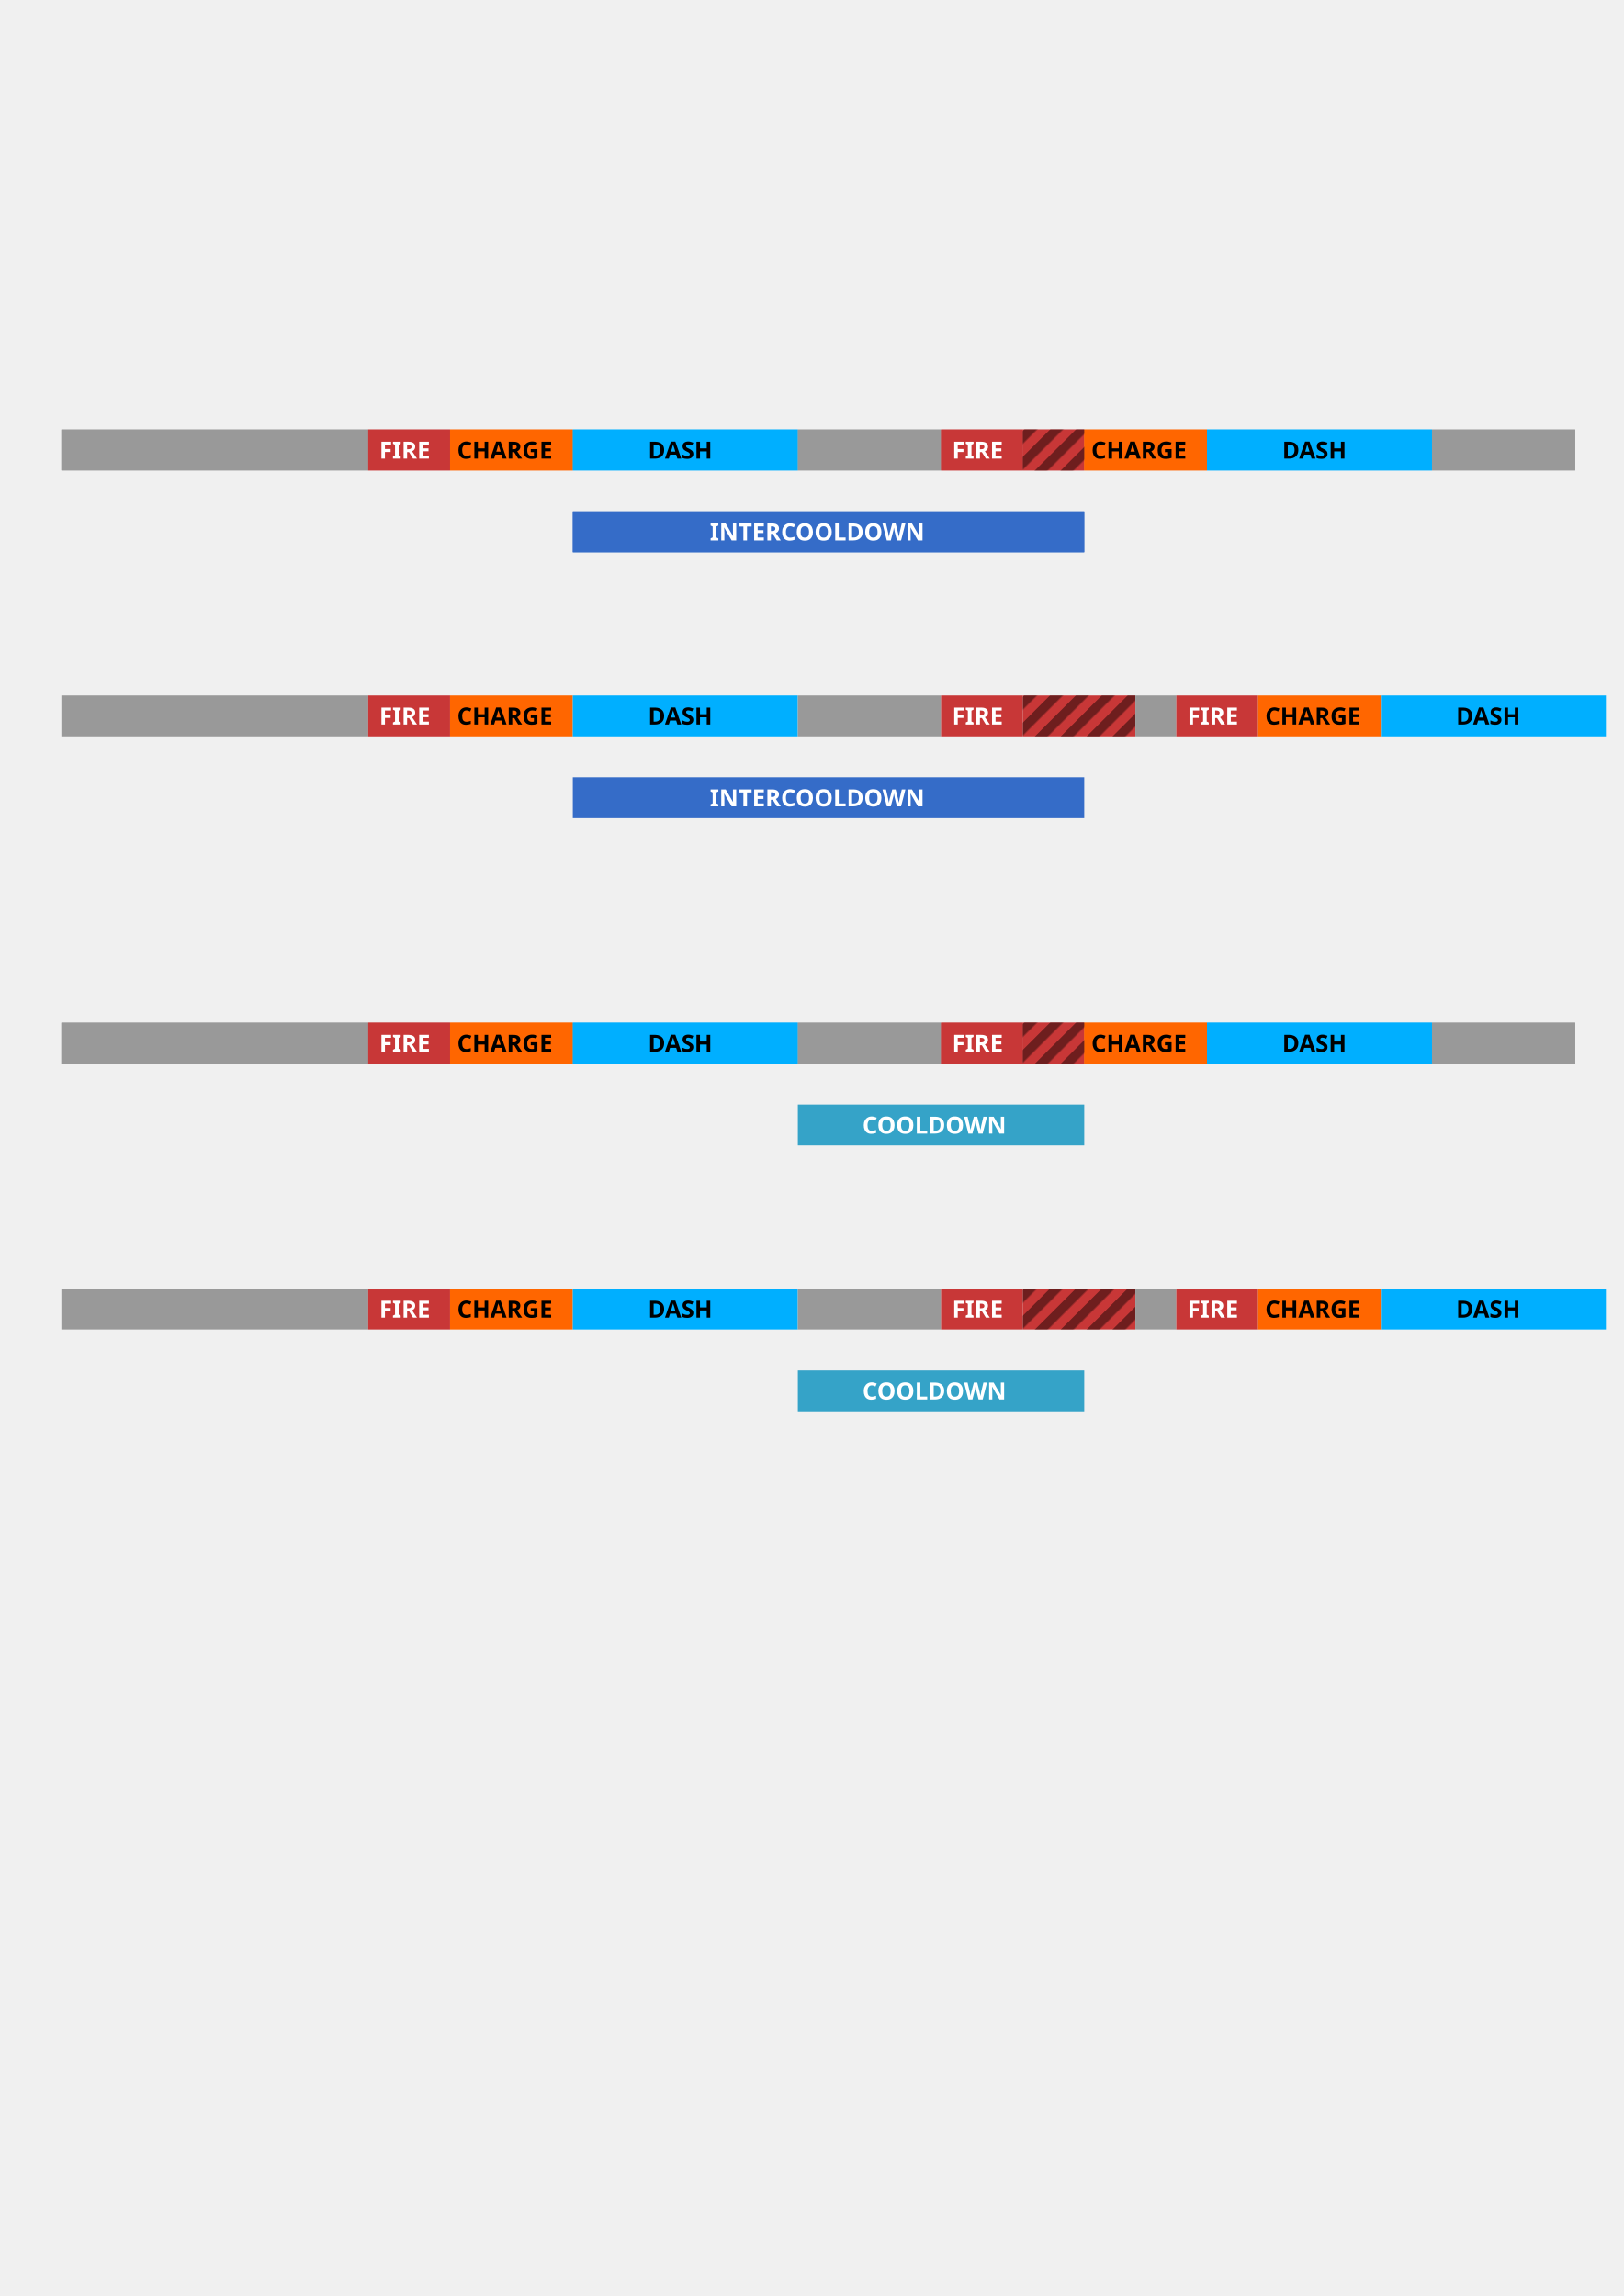
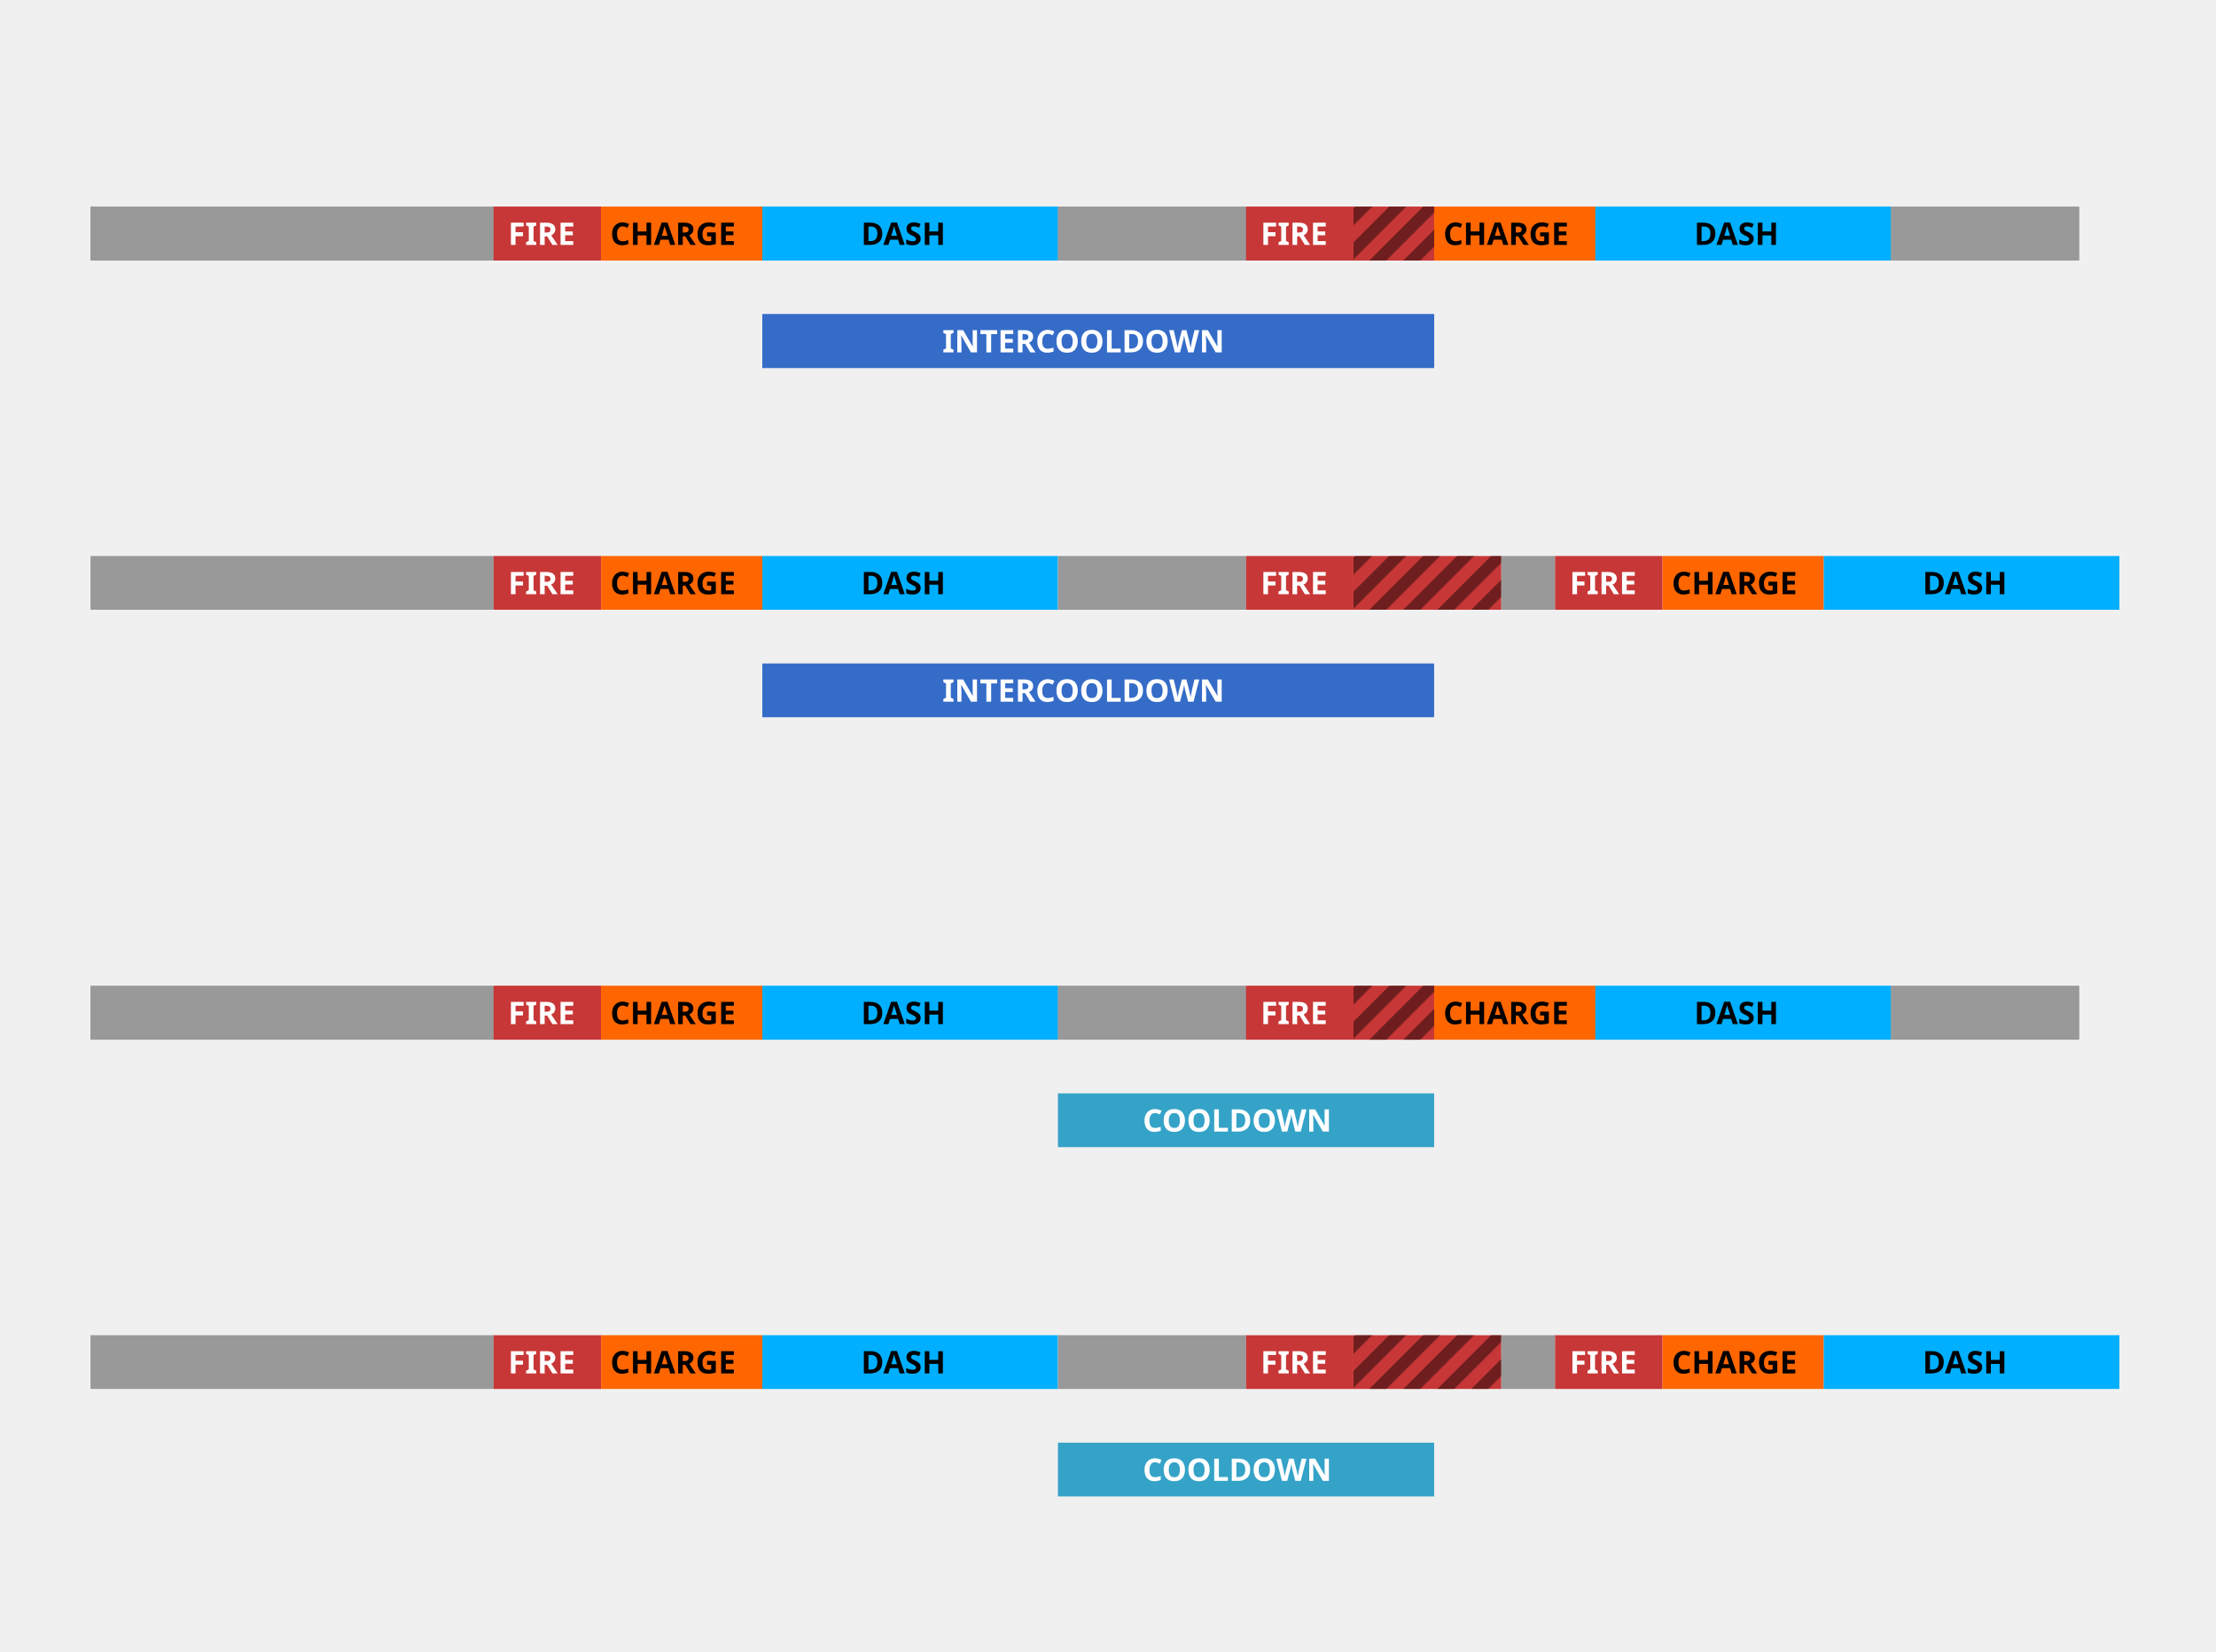
- <svg xmlns="http://www.w3.org/2000/svg" xmlns:xlink="http://www.w3.org/1999/xlink" width="210mm" height="297mm" viewBox="0 0 210 297" version="1.1" id="svg8">
+ <svg xmlns="http://www.w3.org/2000/svg" xmlns:xlink="http://www.w3.org/1999/xlink" width="218.184mm" height="162.636mm" viewBox="0 0 218.184 162.636" version="1.1" id="svg8">
  <defs id="defs2">
    <pattern xlink:href="#pattern2807" id="pattern3109" patternTransform="matrix(0.836686,0.836686,-0.836686,0.836686,127,124.3542)" />
    <pattern xlink:href="#pattern2807" id="pattern3107" patternTransform="matrix(0.836686,0.836686,-0.836686,0.836686,127,124.3542)" />
    <pattern xlink:href="#pattern2923" id="pattern3105" patternTransform="matrix(0.836686,0.836686,-0.836686,0.836686,127,158.75)" />
    <pattern xlink:href="#pattern2807" id="pattern2923" patternTransform="matrix(0.836686,0.836686,-0.836686,0.836686,127,82.02083)" />
    <pattern xlink:href="#Strips1_1" id="pattern2807" patternTransform="matrix(0.836686,0.836686,-0.836686,0.836686,127,47.625)" />
    <pattern patternUnits="userSpaceOnUse" width="2" height="1" patternTransform="translate(0,0) scale(10,10)" id="Strips1_1">
      <rect style="fill:black;stroke:none" x="0" y="-0.5" width="1" height="2" id="rect1845" />
    </pattern>
  </defs>
-   <g id="layer1">
+   <g id="layer1" transform="translate(0.9738846,-35.20584)">
    <rect style="fill:#c83737;stroke-width:8" id="rect2809" width="7.937" height="5.292" x="132.292" y="55.562" />
    <rect style="fill:#999999;stroke-width:8" id="rect835" width="39.688" height="5.292" x="7.938" y="55.562" />
    <rect style="fill:#c83737;stroke-width:8" id="rect837" width="10.583" height="5.292" x="47.625" y="55.562" />
    <rect style="fill:#ff6600;stroke-width:8" id="rect839" width="15.875" height="5.292" x="58.208" y="55.562" />
    <rect style="fill:#00afff;fill-opacity:1;stroke-width:8" id="rect841" width="29.104" height="5.292" x="74.083" y="55.562" />
    <rect style="fill:#999999;stroke-width:8" id="rect843" width="18.521" height="5.292" x="103.188" y="55.562" />
    <text xml:space="preserve" style="font-style:normal;font-weight:normal;font-size:3.058px;line-height:1.25;font-family:sans-serif;fill:#ffffff;fill-opacity:1;stroke:none;stroke-width:0.076" x="49.051" y="59.323" id="text855">
      <tspan id="tspan853" x="49.051" y="59.323" style="font-style:normal;font-variant:normal;font-weight:bold;font-stretch:normal;font-family:sans-serif;-inkscape-font-specification:'sans-serif Bold';fill:#ffffff;stroke-width:0.076">FIRE</tspan>
    </text>
-     <text xml:space="preserve" style="font-style:normal;font-weight:normal;font-size:3.058px;line-height:1.25;font-family:sans-serif;fill:#000000;fill-opacity:1;stroke:none;stroke-width:0.076;" x="59.12" y="59.323" id="text859">
-       <tspan id="tspan857" x="59.12" y="59.323" style="font-style:normal;font-variant:normal;font-weight:bold;font-stretch:normal;font-family:sans-serif;-inkscape-font-specification:'sans-serif Bold';fill:#000000;stroke-width:0.076;">CHARGE</tspan>
+     <text xml:space="preserve" style="font-style:normal;font-weight:normal;font-size:3.058px;line-height:1.25;font-family:sans-serif;fill:#000000;fill-opacity:1;stroke:none;stroke-width:0.076" x="59.12" y="59.323" id="text859">
+       <tspan id="tspan857" x="59.12" y="59.323" style="font-style:normal;font-variant:normal;font-weight:bold;font-stretch:normal;font-family:sans-serif;-inkscape-font-specification:'sans-serif Bold';fill:#000000;stroke-width:0.076">CHARGE</tspan>
    </text>
    <text xml:space="preserve" style="font-style:normal;font-weight:normal;font-size:3.058px;line-height:1.25;font-family:sans-serif;fill:#000000;fill-opacity:1;stroke:none;stroke-width:0.076" x="83.802" y="59.323" id="text863">
      <tspan id="tspan861" x="83.802" y="59.323" style="font-style:normal;font-variant:normal;font-weight:bold;font-stretch:normal;font-family:sans-serif;-inkscape-font-specification:'sans-serif Bold';fill:#000000;stroke-width:0.076">DASH</tspan>
    </text>
    <rect style="fill:#356cc8;fill-opacity:1;stroke-width:8" id="rect865" width="66.146" height="5.292" x="74.083" y="66.146" />
    <text xml:space="preserve" style="font-style:normal;font-weight:normal;font-size:3.058px;line-height:1.25;font-family:sans-serif;fill:#ffffff;fill-opacity:1;stroke:none;stroke-width:0.076" x="91.811" y="69.906" id="text869">
      <tspan id="tspan867" x="91.811" y="69.906" style="font-style:normal;font-variant:normal;font-weight:bold;font-stretch:normal;font-family:sans-serif;-inkscape-font-specification:'sans-serif Bold';fill:#ffffff;stroke-width:0.076">INTERCOOLDOWN</tspan>
    </text>
    <rect style="fill:#c83737;stroke-width:8" id="rect871" width="10.583" height="5.292" x="121.708" y="55.562" />
    <rect style="fill:#ff6600;stroke-width:8" id="rect873" width="15.875" height="5.292" x="140.229" y="55.562" />
    <text xml:space="preserve" style="font-style:normal;font-weight:normal;font-size:3.058px;line-height:1.25;font-family:sans-serif;fill:#ffffff;fill-opacity:1;stroke:none;stroke-width:0.076" x="123.135" y="59.323" id="text877">
      <tspan id="tspan875" x="123.135" y="59.323" style="font-style:normal;font-variant:normal;font-weight:bold;font-stretch:normal;font-family:sans-serif;-inkscape-font-specification:'sans-serif Bold';fill:#ffffff;stroke-width:0.076">FIRE</tspan>
    </text>
    <text xml:space="preserve" style="font-style:normal;font-weight:normal;font-size:3.058px;line-height:1.25;font-family:sans-serif;fill:#000000;fill-opacity:1;stroke:none;stroke-width:0.076" x="141.14" y="59.323" id="text881">
      <tspan id="tspan879" x="141.14" y="59.323" style="font-style:normal;font-variant:normal;font-weight:bold;font-stretch:normal;font-family:sans-serif;-inkscape-font-specification:'sans-serif Bold';fill:#000000;stroke-width:0.076">CHARGE</tspan>
    </text>
-     <rect style="fill:url(#pattern2807);fill-opacity:1;stroke-width:8;opacity:0.451" id="rect883" width="7.938" height="5.292" x="132.292" y="55.562" />
+     <rect style="opacity:0.451;fill:url(#pattern2807);fill-opacity:1;stroke-width:8" id="rect883" width="7.938" height="5.292" x="132.292" y="55.562" />
    <rect style="fill:#00afff;fill-opacity:1;stroke-width:8" id="rect2811" width="29.104" height="5.292" x="156.104" y="55.562" />
    <rect style="fill:#999999;stroke-width:8" id="rect2813" width="18.521" height="5.292" x="185.208" y="55.562" />
    <text xml:space="preserve" style="font-style:normal;font-weight:normal;font-size:3.058px;line-height:1.25;font-family:sans-serif;fill:#000000;fill-opacity:1;stroke:none;stroke-width:0.076" x="165.823" y="59.323" id="text2817">
      <tspan id="tspan2815" x="165.823" y="59.323" style="font-style:normal;font-variant:normal;font-weight:bold;font-stretch:normal;font-family:sans-serif;-inkscape-font-specification:'sans-serif Bold';fill:#000000;stroke-width:0.076">DASH</tspan>
    </text>
    <rect style="fill:#c83737;stroke-width:8" id="rect2819" width="7.937" height="5.292" x="132.292" y="55.562" />
    <rect style="fill:#999999;stroke-width:8" id="rect2821" width="39.688" height="5.292" x="7.938" y="55.562" />
    <rect style="fill:#c83737;stroke-width:8" id="rect2823" width="10.583" height="5.292" x="47.625" y="55.562" />
    <rect style="fill:#ff6600;stroke-width:8" id="rect2825" width="15.875" height="5.292" x="58.208" y="55.562" />
    <rect style="fill:#00afff;fill-opacity:1;stroke-width:8" id="rect2827" width="29.104" height="5.292" x="74.083" y="55.562" />
    <rect style="fill:#999999;stroke-width:8" id="rect2829" width="18.521" height="5.292" x="103.188" y="55.562" />
    <text xml:space="preserve" style="font-style:normal;font-weight:normal;font-size:3.058px;line-height:1.25;font-family:sans-serif;fill:#ffffff;fill-opacity:1;stroke:none;stroke-width:0.076" x="49.051" y="59.323" id="text2833">
      <tspan id="tspan2831" x="49.051" y="59.323" style="font-style:normal;font-variant:normal;font-weight:bold;font-stretch:normal;font-family:sans-serif;-inkscape-font-specification:'sans-serif Bold';fill:#ffffff;stroke-width:0.076">FIRE</tspan>
    </text>
    <text xml:space="preserve" style="font-style:normal;font-weight:normal;font-size:3.058px;line-height:1.25;font-family:sans-serif;fill:#000000;fill-opacity:1;stroke:none;stroke-width:0.076" x="59.12" y="59.323" id="text2837">
-       <tspan id="tspan2835" x="59.12" y="59.323" style="font-style:normal;font-variant:normal;font-weight:bold;font-stretch:normal;font-family:sans-serif;-inkscape-font-specification:'sans-serif Bold';fill:#000000;stroke-width:0.076;">CHARGE</tspan>
+       <tspan id="tspan2835" x="59.12" y="59.323" style="font-style:normal;font-variant:normal;font-weight:bold;font-stretch:normal;font-family:sans-serif;-inkscape-font-specification:'sans-serif Bold';fill:#000000;stroke-width:0.076">CHARGE</tspan>
    </text>
    <text xml:space="preserve" style="font-style:normal;font-weight:normal;font-size:3.058px;line-height:1.25;font-family:sans-serif;fill:#000000;fill-opacity:1;stroke:none;stroke-width:0.076" x="83.802" y="59.323" id="text2841">
      <tspan id="tspan2839" x="83.802" y="59.323" style="font-style:normal;font-variant:normal;font-weight:bold;font-stretch:normal;font-family:sans-serif;-inkscape-font-specification:'sans-serif Bold';fill:#000000;stroke-width:0.076">DASH</tspan>
    </text>
    <rect style="fill:#356cc8;fill-opacity:1;stroke-width:8" id="rect2843" width="66.146" height="5.292" x="74.083" y="66.146" />
    <text xml:space="preserve" style="font-style:normal;font-weight:normal;font-size:3.058px;line-height:1.25;font-family:sans-serif;fill:#ffffff;fill-opacity:1;stroke:none;stroke-width:0.076" x="91.811" y="69.906" id="text2847">
      <tspan id="tspan2845" x="91.811" y="69.906" style="font-style:normal;font-variant:normal;font-weight:bold;font-stretch:normal;font-family:sans-serif;-inkscape-font-specification:'sans-serif Bold';fill:#ffffff;stroke-width:0.076">INTERCOOLDOWN</tspan>
    </text>
    <rect style="fill:#c83737;stroke-width:8" id="rect2849" width="10.583" height="5.292" x="121.708" y="55.562" />
    <rect style="fill:#ff6600;stroke-width:8" id="rect2851" width="15.875" height="5.292" x="140.229" y="55.562" />
    <text xml:space="preserve" style="font-style:normal;font-weight:normal;font-size:3.058px;line-height:1.25;font-family:sans-serif;fill:#ffffff;fill-opacity:1;stroke:none;stroke-width:0.076" x="123.135" y="59.323" id="text2855">
      <tspan id="tspan2853" x="123.135" y="59.323" style="font-style:normal;font-variant:normal;font-weight:bold;font-stretch:normal;font-family:sans-serif;-inkscape-font-specification:'sans-serif Bold';fill:#ffffff;stroke-width:0.076">FIRE</tspan>
    </text>
    <text xml:space="preserve" style="font-style:normal;font-weight:normal;font-size:3.058px;line-height:1.25;font-family:sans-serif;fill:#000000;fill-opacity:1;stroke:none;stroke-width:0.076" x="141.14" y="59.323" id="text2859">
      <tspan id="tspan2857" x="141.14" y="59.323" style="font-style:normal;font-variant:normal;font-weight:bold;font-stretch:normal;font-family:sans-serif;-inkscape-font-specification:'sans-serif Bold';fill:#000000;stroke-width:0.076">CHARGE</tspan>
    </text>
-     <rect style="fill:url(#pattern2807);fill-opacity:1;stroke-width:8;opacity:0.451" id="rect2861" width="7.938" height="5.292" x="132.292" y="55.562" />
+     <rect style="opacity:0.451;fill:url(#pattern2807);fill-opacity:1;stroke-width:8" id="rect2861" width="7.938" height="5.292" x="132.292" y="55.562" />
    <rect style="fill:#00afff;fill-opacity:1;stroke-width:8" id="rect2863" width="29.104" height="5.292" x="156.104" y="55.562" />
    <rect style="fill:#999999;stroke-width:8" id="rect2865" width="18.521" height="5.292" x="185.208" y="55.562" />
    <text xml:space="preserve" style="font-style:normal;font-weight:normal;font-size:3.058px;line-height:1.25;font-family:sans-serif;fill:#000000;fill-opacity:1;stroke:none;stroke-width:0.076" x="165.823" y="59.323" id="text2869">
      <tspan id="tspan2867" x="165.823" y="59.323" style="font-style:normal;font-variant:normal;font-weight:bold;font-stretch:normal;font-family:sans-serif;-inkscape-font-specification:'sans-serif Bold';fill:#000000;stroke-width:0.076">DASH</tspan>
    </text>
    <rect style="fill:#c83737;stroke-width:8" id="rect2871" width="14.552" height="5.292" x="132.292" y="89.958" />
    <rect style="fill:#999999;stroke-width:8" id="rect2873" width="39.688" height="5.292" x="7.938" y="89.958" />
    <rect style="fill:#c83737;stroke-width:8" id="rect2875" width="10.583" height="5.292" x="47.625" y="89.958" />
    <rect style="fill:#ff6600;stroke-width:8" id="rect2877" width="15.875" height="5.292" x="58.208" y="89.958" />
    <rect style="fill:#00afff;fill-opacity:1;stroke-width:8" id="rect2879" width="29.104" height="5.292" x="74.083" y="89.958" />
    <rect style="fill:#999999;stroke-width:8" id="rect2881" width="18.521" height="5.292" x="103.188" y="89.958" />
    <text xml:space="preserve" style="font-style:normal;font-weight:normal;font-size:3.058px;line-height:1.25;font-family:sans-serif;fill:#ffffff;fill-opacity:1;stroke:none;stroke-width:0.076" x="49.051" y="93.719" id="text2885">
      <tspan id="tspan2883" x="49.051" y="93.719" style="font-style:normal;font-variant:normal;font-weight:bold;font-stretch:normal;font-family:sans-serif;-inkscape-font-specification:'sans-serif Bold';fill:#ffffff;stroke-width:0.076">FIRE</tspan>
    </text>
    <text xml:space="preserve" style="font-style:normal;font-weight:normal;font-size:3.058px;line-height:1.25;font-family:sans-serif;fill:#000000;fill-opacity:1;stroke:none;stroke-width:0.076" x="59.12" y="93.719" id="text2889">
      <tspan id="tspan2887" x="59.12" y="93.719" style="font-style:normal;font-variant:normal;font-weight:bold;font-stretch:normal;font-family:sans-serif;-inkscape-font-specification:'sans-serif Bold';fill:#000000;stroke-width:0.076">CHARGE</tspan>
    </text>
    <text xml:space="preserve" style="font-style:normal;font-weight:normal;font-size:3.058px;line-height:1.25;font-family:sans-serif;fill:#000000;fill-opacity:1;stroke:none;stroke-width:0.076" x="83.802" y="93.719" id="text2893">
      <tspan id="tspan2891" x="83.802" y="93.719" style="font-style:normal;font-variant:normal;font-weight:bold;font-stretch:normal;font-family:sans-serif;-inkscape-font-specification:'sans-serif Bold';fill:#000000;stroke-width:0.076">DASH</tspan>
    </text>
    <rect style="fill:#356cc8;fill-opacity:1;stroke-width:8" id="rect2895" width="66.146" height="5.292" x="74.083" y="100.542" />
    <text xml:space="preserve" style="font-style:normal;font-weight:normal;font-size:3.058px;line-height:1.25;font-family:sans-serif;fill:#ffffff;fill-opacity:1;stroke:none;stroke-width:0.076" x="91.811" y="104.302" id="text2899">
      <tspan id="tspan2897" x="91.811" y="104.302" style="font-style:normal;font-variant:normal;font-weight:bold;font-stretch:normal;font-family:sans-serif;-inkscape-font-specification:'sans-serif Bold';fill:#ffffff;stroke-width:0.076">INTERCOOLDOWN</tspan>
    </text>
    <rect style="fill:#c83737;stroke-width:8" id="rect2901" width="10.583" height="5.292" x="121.708" y="89.958" />
    <text xml:space="preserve" style="font-style:normal;font-weight:normal;font-size:3.058px;line-height:1.25;font-family:sans-serif;fill:#ffffff;fill-opacity:1;stroke:none;stroke-width:0.076" x="123.135" y="93.719" id="text2907">
      <tspan id="tspan2905" x="123.135" y="93.719" style="font-style:normal;font-variant:normal;font-weight:bold;font-stretch:normal;font-family:sans-serif;-inkscape-font-specification:'sans-serif Bold';fill:#ffffff;stroke-width:0.076">FIRE</tspan>
    </text>
    <rect style="opacity:0.451;fill:url(#pattern2923);fill-opacity:1;stroke-width:8" id="rect2913" width="14.552" height="5.292" x="132.292" y="89.958" />
    <rect style="fill:#999999;stroke-width:8" id="rect2917" width="5.292" height="5.292" x="146.844" y="89.958" />
    <rect style="fill:#c83737;stroke-width:8" id="rect2925" width="10.583" height="5.292" x="152.135" y="89.958" />
    <rect style="fill:#ff6600;stroke-width:8" id="rect2927" width="15.875" height="5.292" x="162.719" y="89.958" />
    <rect style="fill:#00afff;fill-opacity:1;stroke-width:8" id="rect2929" width="29.104" height="5.292" x="178.594" y="89.958" />
    <text xml:space="preserve" style="font-style:normal;font-weight:normal;font-size:3.058px;line-height:1.25;font-family:sans-serif;fill:#ffffff;fill-opacity:1;stroke:none;stroke-width:0.076" x="153.562" y="93.719" id="text2933">
      <tspan id="tspan2931" x="153.562" y="93.719" style="font-style:normal;font-variant:normal;font-weight:bold;font-stretch:normal;font-family:sans-serif;-inkscape-font-specification:'sans-serif Bold';fill:#ffffff;stroke-width:0.076">FIRE</tspan>
    </text>
    <text xml:space="preserve" style="font-style:normal;font-weight:normal;font-size:3.058px;line-height:1.25;font-family:sans-serif;fill:#000000;fill-opacity:1;stroke:none;stroke-width:0.076" x="163.63" y="93.719" id="text2937">
      <tspan id="tspan2935" x="163.63" y="93.719" style="font-style:normal;font-variant:normal;font-weight:bold;font-stretch:normal;font-family:sans-serif;-inkscape-font-specification:'sans-serif Bold';fill:#000000;stroke-width:0.076">CHARGE</tspan>
    </text>
    <text xml:space="preserve" style="font-style:normal;font-weight:normal;font-size:3.058px;line-height:1.25;font-family:sans-serif;fill:#000000;fill-opacity:1;stroke:none;stroke-width:0.076" x="188.312" y="93.719" id="text2941">
      <tspan id="tspan2939" x="188.312" y="93.719" style="font-style:normal;font-variant:normal;font-weight:bold;font-stretch:normal;font-family:sans-serif;-inkscape-font-specification:'sans-serif Bold';fill:#000000;stroke-width:0.076">DASH</tspan>
    </text>
    <rect style="fill:#c83737;stroke-width:8" id="rect2943" width="7.937" height="5.292" x="132.292" y="132.292" />
    <rect style="fill:#999999;stroke-width:8" id="rect2945" width="39.688" height="5.292" x="7.938" y="132.292" />
    <rect style="fill:#c83737;stroke-width:8" id="rect2947" width="10.583" height="5.292" x="47.625" y="132.292" />
    <rect style="fill:#ff6600;stroke-width:8" id="rect2949" width="15.875" height="5.292" x="58.208" y="132.292" />
    <rect style="fill:#00afff;fill-opacity:1;stroke-width:8" id="rect2951" width="29.104" height="5.292" x="74.083" y="132.292" />
    <rect style="fill:#999999;stroke-width:8" id="rect2953" width="18.521" height="5.292" x="103.188" y="132.292" />
    <text xml:space="preserve" style="font-style:normal;font-weight:normal;font-size:3.058px;line-height:1.25;font-family:sans-serif;fill:#ffffff;fill-opacity:1;stroke:none;stroke-width:0.076" x="49.051" y="136.052" id="text2957">
      <tspan id="tspan2955" x="49.051" y="136.052" style="font-style:normal;font-variant:normal;font-weight:bold;font-stretch:normal;font-family:sans-serif;-inkscape-font-specification:'sans-serif Bold';fill:#ffffff;stroke-width:0.076">FIRE</tspan>
    </text>
    <text xml:space="preserve" style="font-style:normal;font-weight:normal;font-size:3.058px;line-height:1.25;font-family:sans-serif;fill:#000000;fill-opacity:1;stroke:none;stroke-width:0.076" x="59.12" y="136.052" id="text2961">
      <tspan id="tspan2959" x="59.12" y="136.052" style="font-style:normal;font-variant:normal;font-weight:bold;font-stretch:normal;font-family:sans-serif;-inkscape-font-specification:'sans-serif Bold';fill:#000000;stroke-width:0.076">CHARGE</tspan>
    </text>
    <text xml:space="preserve" style="font-style:normal;font-weight:normal;font-size:3.058px;line-height:1.25;font-family:sans-serif;fill:#000000;fill-opacity:1;stroke:none;stroke-width:0.076" x="83.802" y="136.052" id="text2965">
      <tspan id="tspan2963" x="83.802" y="136.052" style="font-style:normal;font-variant:normal;font-weight:bold;font-stretch:normal;font-family:sans-serif;-inkscape-font-specification:'sans-serif Bold';fill:#000000;stroke-width:0.076">DASH</tspan>
    </text>
    <rect style="fill:#c83737;stroke-width:8" id="rect2973" width="10.583" height="5.292" x="121.708" y="132.292" />
    <rect style="fill:#ff6600;stroke-width:8" id="rect2975" width="15.875" height="5.292" x="140.229" y="132.292" />
    <text xml:space="preserve" style="font-style:normal;font-weight:normal;font-size:3.058px;line-height:1.25;font-family:sans-serif;fill:#ffffff;fill-opacity:1;stroke:none;stroke-width:0.076" x="123.135" y="136.052" id="text2979">
      <tspan id="tspan2977" x="123.135" y="136.052" style="font-style:normal;font-variant:normal;font-weight:bold;font-stretch:normal;font-family:sans-serif;-inkscape-font-specification:'sans-serif Bold';fill:#ffffff;stroke-width:0.076">FIRE</tspan>
    </text>
    <text xml:space="preserve" style="font-style:normal;font-weight:normal;font-size:3.058px;line-height:1.25;font-family:sans-serif;fill:#000000;fill-opacity:1;stroke:none;stroke-width:0.076" x="141.14" y="136.052" id="text2983">
      <tspan id="tspan2981" x="141.14" y="136.052" style="font-style:normal;font-variant:normal;font-weight:bold;font-stretch:normal;font-family:sans-serif;-inkscape-font-specification:'sans-serif Bold';fill:#000000;stroke-width:0.076">CHARGE</tspan>
    </text>
    <rect style="opacity:0.451;fill:url(#pattern3109);fill-opacity:1;stroke-width:8" id="rect2985" width="7.938" height="5.292" x="132.292" y="132.292" />
    <rect style="fill:#00afff;fill-opacity:1;stroke-width:8" id="rect2987" width="29.104" height="5.292" x="156.104" y="132.292" />
    <rect style="fill:#999999;stroke-width:8" id="rect2989" width="18.521" height="5.292" x="185.208" y="132.292" />
    <text xml:space="preserve" style="font-style:normal;font-weight:normal;font-size:3.058px;line-height:1.25;font-family:sans-serif;fill:#000000;fill-opacity:1;stroke:none;stroke-width:0.076" x="165.823" y="136.052" id="text2993">
      <tspan id="tspan2991" x="165.823" y="136.052" style="font-style:normal;font-variant:normal;font-weight:bold;font-stretch:normal;font-family:sans-serif;-inkscape-font-specification:'sans-serif Bold';fill:#000000;stroke-width:0.076">DASH</tspan>
    </text>
    <rect style="fill:#c83737;stroke-width:8" id="rect2995" width="7.937" height="5.292" x="132.292" y="132.292" />
    <rect style="fill:#999999;stroke-width:8" id="rect2997" width="39.688" height="5.292" x="7.938" y="132.292" />
    <rect style="fill:#c83737;stroke-width:8" id="rect2999" width="10.583" height="5.292" x="47.625" y="132.292" />
    <rect style="fill:#ff6600;stroke-width:8" id="rect3001" width="15.875" height="5.292" x="58.208" y="132.292" />
    <rect style="fill:#00afff;fill-opacity:1;stroke-width:8" id="rect3003" width="29.104" height="5.292" x="74.083" y="132.292" />
    <rect style="fill:#999999;stroke-width:8" id="rect3005" width="18.521" height="5.292" x="103.188" y="132.292" />
    <text xml:space="preserve" style="font-style:normal;font-weight:normal;font-size:3.058px;line-height:1.25;font-family:sans-serif;fill:#ffffff;fill-opacity:1;stroke:none;stroke-width:0.076" x="49.051" y="136.052" id="text3009">
      <tspan id="tspan3007" x="49.051" y="136.052" style="font-style:normal;font-variant:normal;font-weight:bold;font-stretch:normal;font-family:sans-serif;-inkscape-font-specification:'sans-serif Bold';fill:#ffffff;stroke-width:0.076">FIRE</tspan>
    </text>
    <text xml:space="preserve" style="font-style:normal;font-weight:normal;font-size:3.058px;line-height:1.25;font-family:sans-serif;fill:#000000;fill-opacity:1;stroke:none;stroke-width:0.076" x="59.12" y="136.052" id="text3013">
      <tspan id="tspan3011" x="59.12" y="136.052" style="font-style:normal;font-variant:normal;font-weight:bold;font-stretch:normal;font-family:sans-serif;-inkscape-font-specification:'sans-serif Bold';fill:#000000;stroke-width:0.076">CHARGE</tspan>
    </text>
    <text xml:space="preserve" style="font-style:normal;font-weight:normal;font-size:3.058px;line-height:1.25;font-family:sans-serif;fill:#000000;fill-opacity:1;stroke:none;stroke-width:0.076" x="83.802" y="136.052" id="text3017">
      <tspan id="tspan3015" x="83.802" y="136.052" style="font-style:normal;font-variant:normal;font-weight:bold;font-stretch:normal;font-family:sans-serif;-inkscape-font-specification:'sans-serif Bold';fill:#000000;stroke-width:0.076">DASH</tspan>
    </text>
    <rect style="fill:#35a3c8;fill-opacity:1;stroke-width:8" id="rect3019" width="37.042" height="5.292" x="103.188" y="142.875" />
    <text xml:space="preserve" style="font-style:normal;font-weight:normal;font-size:3.058px;line-height:1.25;font-family:sans-serif;fill:#ffffff;fill-opacity:1;stroke:none;stroke-width:0.076" x="111.543" y="146.636" id="text3023">
      <tspan id="tspan3021" x="111.543" y="146.636" style="font-style:normal;font-variant:normal;font-weight:bold;font-stretch:normal;font-family:sans-serif;-inkscape-font-specification:'sans-serif Bold';fill:#ffffff;stroke-width:0.076">COOLDOWN</tspan>
    </text>
    <rect style="fill:#c83737;stroke-width:8" id="rect3025" width="10.583" height="5.292" x="121.708" y="132.292" />
    <rect style="fill:#ff6600;stroke-width:8" id="rect3027" width="15.875" height="5.292" x="140.229" y="132.292" />
    <text xml:space="preserve" style="font-style:normal;font-weight:normal;font-size:3.058px;line-height:1.25;font-family:sans-serif;fill:#ffffff;fill-opacity:1;stroke:none;stroke-width:0.076" x="123.135" y="136.052" id="text3031">
      <tspan id="tspan3029" x="123.135" y="136.052" style="font-style:normal;font-variant:normal;font-weight:bold;font-stretch:normal;font-family:sans-serif;-inkscape-font-specification:'sans-serif Bold';fill:#ffffff;stroke-width:0.076">FIRE</tspan>
    </text>
    <text xml:space="preserve" style="font-style:normal;font-weight:normal;font-size:3.058px;line-height:1.25;font-family:sans-serif;fill:#000000;fill-opacity:1;stroke:none;stroke-width:0.076" x="141.14" y="136.052" id="text3035">
      <tspan id="tspan3033" x="141.14" y="136.052" style="font-style:normal;font-variant:normal;font-weight:bold;font-stretch:normal;font-family:sans-serif;-inkscape-font-specification:'sans-serif Bold';fill:#000000;stroke-width:0.076">CHARGE</tspan>
    </text>
    <rect style="opacity:0.451;fill:url(#pattern3107);fill-opacity:1;stroke-width:8" id="rect3037" width="7.938" height="5.292" x="132.292" y="132.292" />
    <rect style="fill:#00afff;fill-opacity:1;stroke-width:8" id="rect3039" width="29.104" height="5.292" x="156.104" y="132.292" />
    <rect style="fill:#999999;stroke-width:8" id="rect3041" width="18.521" height="5.292" x="185.208" y="132.292" />
    <text xml:space="preserve" style="font-style:normal;font-weight:normal;font-size:3.058px;line-height:1.25;font-family:sans-serif;fill:#000000;fill-opacity:1;stroke:none;stroke-width:0.076" x="165.823" y="136.052" id="text3045">
      <tspan id="tspan3043" x="165.823" y="136.052" style="font-style:normal;font-variant:normal;font-weight:bold;font-stretch:normal;font-family:sans-serif;-inkscape-font-specification:'sans-serif Bold';fill:#000000;stroke-width:0.076">DASH</tspan>
    </text>
    <rect style="fill:#c83737;stroke-width:8" id="rect3047" width="14.552" height="5.292" x="132.292" y="166.688" />
    <rect style="fill:#999999;stroke-width:8" id="rect3049" width="39.688" height="5.292" x="7.938" y="166.688" />
    <rect style="fill:#c83737;stroke-width:8" id="rect3051" width="10.583" height="5.292" x="47.625" y="166.688" />
    <rect style="fill:#ff6600;stroke-width:8" id="rect3053" width="15.875" height="5.292" x="58.208" y="166.688" />
    <rect style="fill:#00afff;fill-opacity:1;stroke-width:8" id="rect3055" width="29.104" height="5.292" x="74.083" y="166.688" />
    <rect style="fill:#999999;stroke-width:8" id="rect3057" width="18.521" height="5.292" x="103.188" y="166.688" />
    <text xml:space="preserve" style="font-style:normal;font-weight:normal;font-size:3.058px;line-height:1.25;font-family:sans-serif;fill:#ffffff;fill-opacity:1;stroke:none;stroke-width:0.076" x="49.051" y="170.448" id="text3061">
      <tspan id="tspan3059" x="49.051" y="170.448" style="font-style:normal;font-variant:normal;font-weight:bold;font-stretch:normal;font-family:sans-serif;-inkscape-font-specification:'sans-serif Bold';fill:#ffffff;stroke-width:0.076">FIRE</tspan>
    </text>
    <text xml:space="preserve" style="font-style:normal;font-weight:normal;font-size:3.058px;line-height:1.25;font-family:sans-serif;fill:#000000;fill-opacity:1;stroke:none;stroke-width:0.076" x="59.12" y="170.448" id="text3065">
      <tspan id="tspan3063" x="59.12" y="170.448" style="font-style:normal;font-variant:normal;font-weight:bold;font-stretch:normal;font-family:sans-serif;-inkscape-font-specification:'sans-serif Bold';fill:#000000;stroke-width:0.076">CHARGE</tspan>
    </text>
    <text xml:space="preserve" style="font-style:normal;font-weight:normal;font-size:3.058px;line-height:1.25;font-family:sans-serif;fill:#000000;fill-opacity:1;stroke:none;stroke-width:0.076" x="83.802" y="170.448" id="text3069">
      <tspan id="tspan3067" x="83.802" y="170.448" style="font-style:normal;font-variant:normal;font-weight:bold;font-stretch:normal;font-family:sans-serif;-inkscape-font-specification:'sans-serif Bold';fill:#000000;stroke-width:0.076">DASH</tspan>
    </text>
    <rect style="fill:#35a3c8;fill-opacity:1;stroke-width:8" id="rect3071" width="37.042" height="5.292" x="103.188" y="177.271" />
    <text xml:space="preserve" style="font-style:normal;font-weight:normal;font-size:3.058px;line-height:1.25;font-family:sans-serif;fill:#ffffff;fill-opacity:1;stroke:none;stroke-width:0.076" x="111.543" y="181.031" id="text3075">
      <tspan id="tspan3073" x="111.543" y="181.031" style="font-style:normal;font-variant:normal;font-weight:bold;font-stretch:normal;font-family:sans-serif;-inkscape-font-specification:'sans-serif Bold';fill:#ffffff;stroke-width:0.076">COOLDOWN</tspan>
    </text>
    <rect style="fill:#c83737;stroke-width:8" id="rect3077" width="10.583" height="5.292" x="121.708" y="166.688" />
    <text xml:space="preserve" style="font-style:normal;font-weight:normal;font-size:3.058px;line-height:1.25;font-family:sans-serif;fill:#ffffff;fill-opacity:1;stroke:none;stroke-width:0.076" x="123.135" y="170.448" id="text3081">
      <tspan id="tspan3079" x="123.135" y="170.448" style="font-style:normal;font-variant:normal;font-weight:bold;font-stretch:normal;font-family:sans-serif;-inkscape-font-specification:'sans-serif Bold';fill:#ffffff;stroke-width:0.076">FIRE</tspan>
    </text>
    <rect style="opacity:0.451;fill:url(#pattern3105);fill-opacity:1;stroke-width:8" id="rect3083" width="14.552" height="5.292" x="132.292" y="166.688" />
    <rect style="fill:#999999;stroke-width:8" id="rect3085" width="5.292" height="5.292" x="146.844" y="166.688" />
    <rect style="fill:#c83737;stroke-width:8" id="rect3087" width="10.583" height="5.292" x="152.135" y="166.688" />
    <rect style="fill:#ff6600;stroke-width:8" id="rect3089" width="15.875" height="5.292" x="162.719" y="166.688" />
    <rect style="fill:#00afff;fill-opacity:1;stroke-width:8" id="rect3091" width="29.104" height="5.292" x="178.594" y="166.688" />
    <text xml:space="preserve" style="font-style:normal;font-weight:normal;font-size:3.058px;line-height:1.25;font-family:sans-serif;fill:#ffffff;fill-opacity:1;stroke:none;stroke-width:0.076" x="153.562" y="170.448" id="text3095">
      <tspan id="tspan3093" x="153.562" y="170.448" style="font-style:normal;font-variant:normal;font-weight:bold;font-stretch:normal;font-family:sans-serif;-inkscape-font-specification:'sans-serif Bold';fill:#ffffff;stroke-width:0.076">FIRE</tspan>
    </text>
    <text xml:space="preserve" style="font-style:normal;font-weight:normal;font-size:3.058px;line-height:1.25;font-family:sans-serif;fill:#000000;fill-opacity:1;stroke:none;stroke-width:0.076" x="163.63" y="170.448" id="text3099">
      <tspan id="tspan3097" x="163.63" y="170.448" style="font-style:normal;font-variant:normal;font-weight:bold;font-stretch:normal;font-family:sans-serif;-inkscape-font-specification:'sans-serif Bold';fill:#000000;stroke-width:0.076">CHARGE</tspan>
    </text>
    <text xml:space="preserve" style="font-style:normal;font-weight:normal;font-size:3.058px;line-height:1.25;font-family:sans-serif;fill:#000000;fill-opacity:1;stroke:none;stroke-width:0.076" x="188.312" y="170.448" id="text3103">
      <tspan id="tspan3101" x="188.312" y="170.448" style="font-style:normal;font-variant:normal;font-weight:bold;font-stretch:normal;font-family:sans-serif;-inkscape-font-specification:'sans-serif Bold';fill:#000000;stroke-width:0.076">DASH</tspan>
    </text>
  </g>
</svg>
